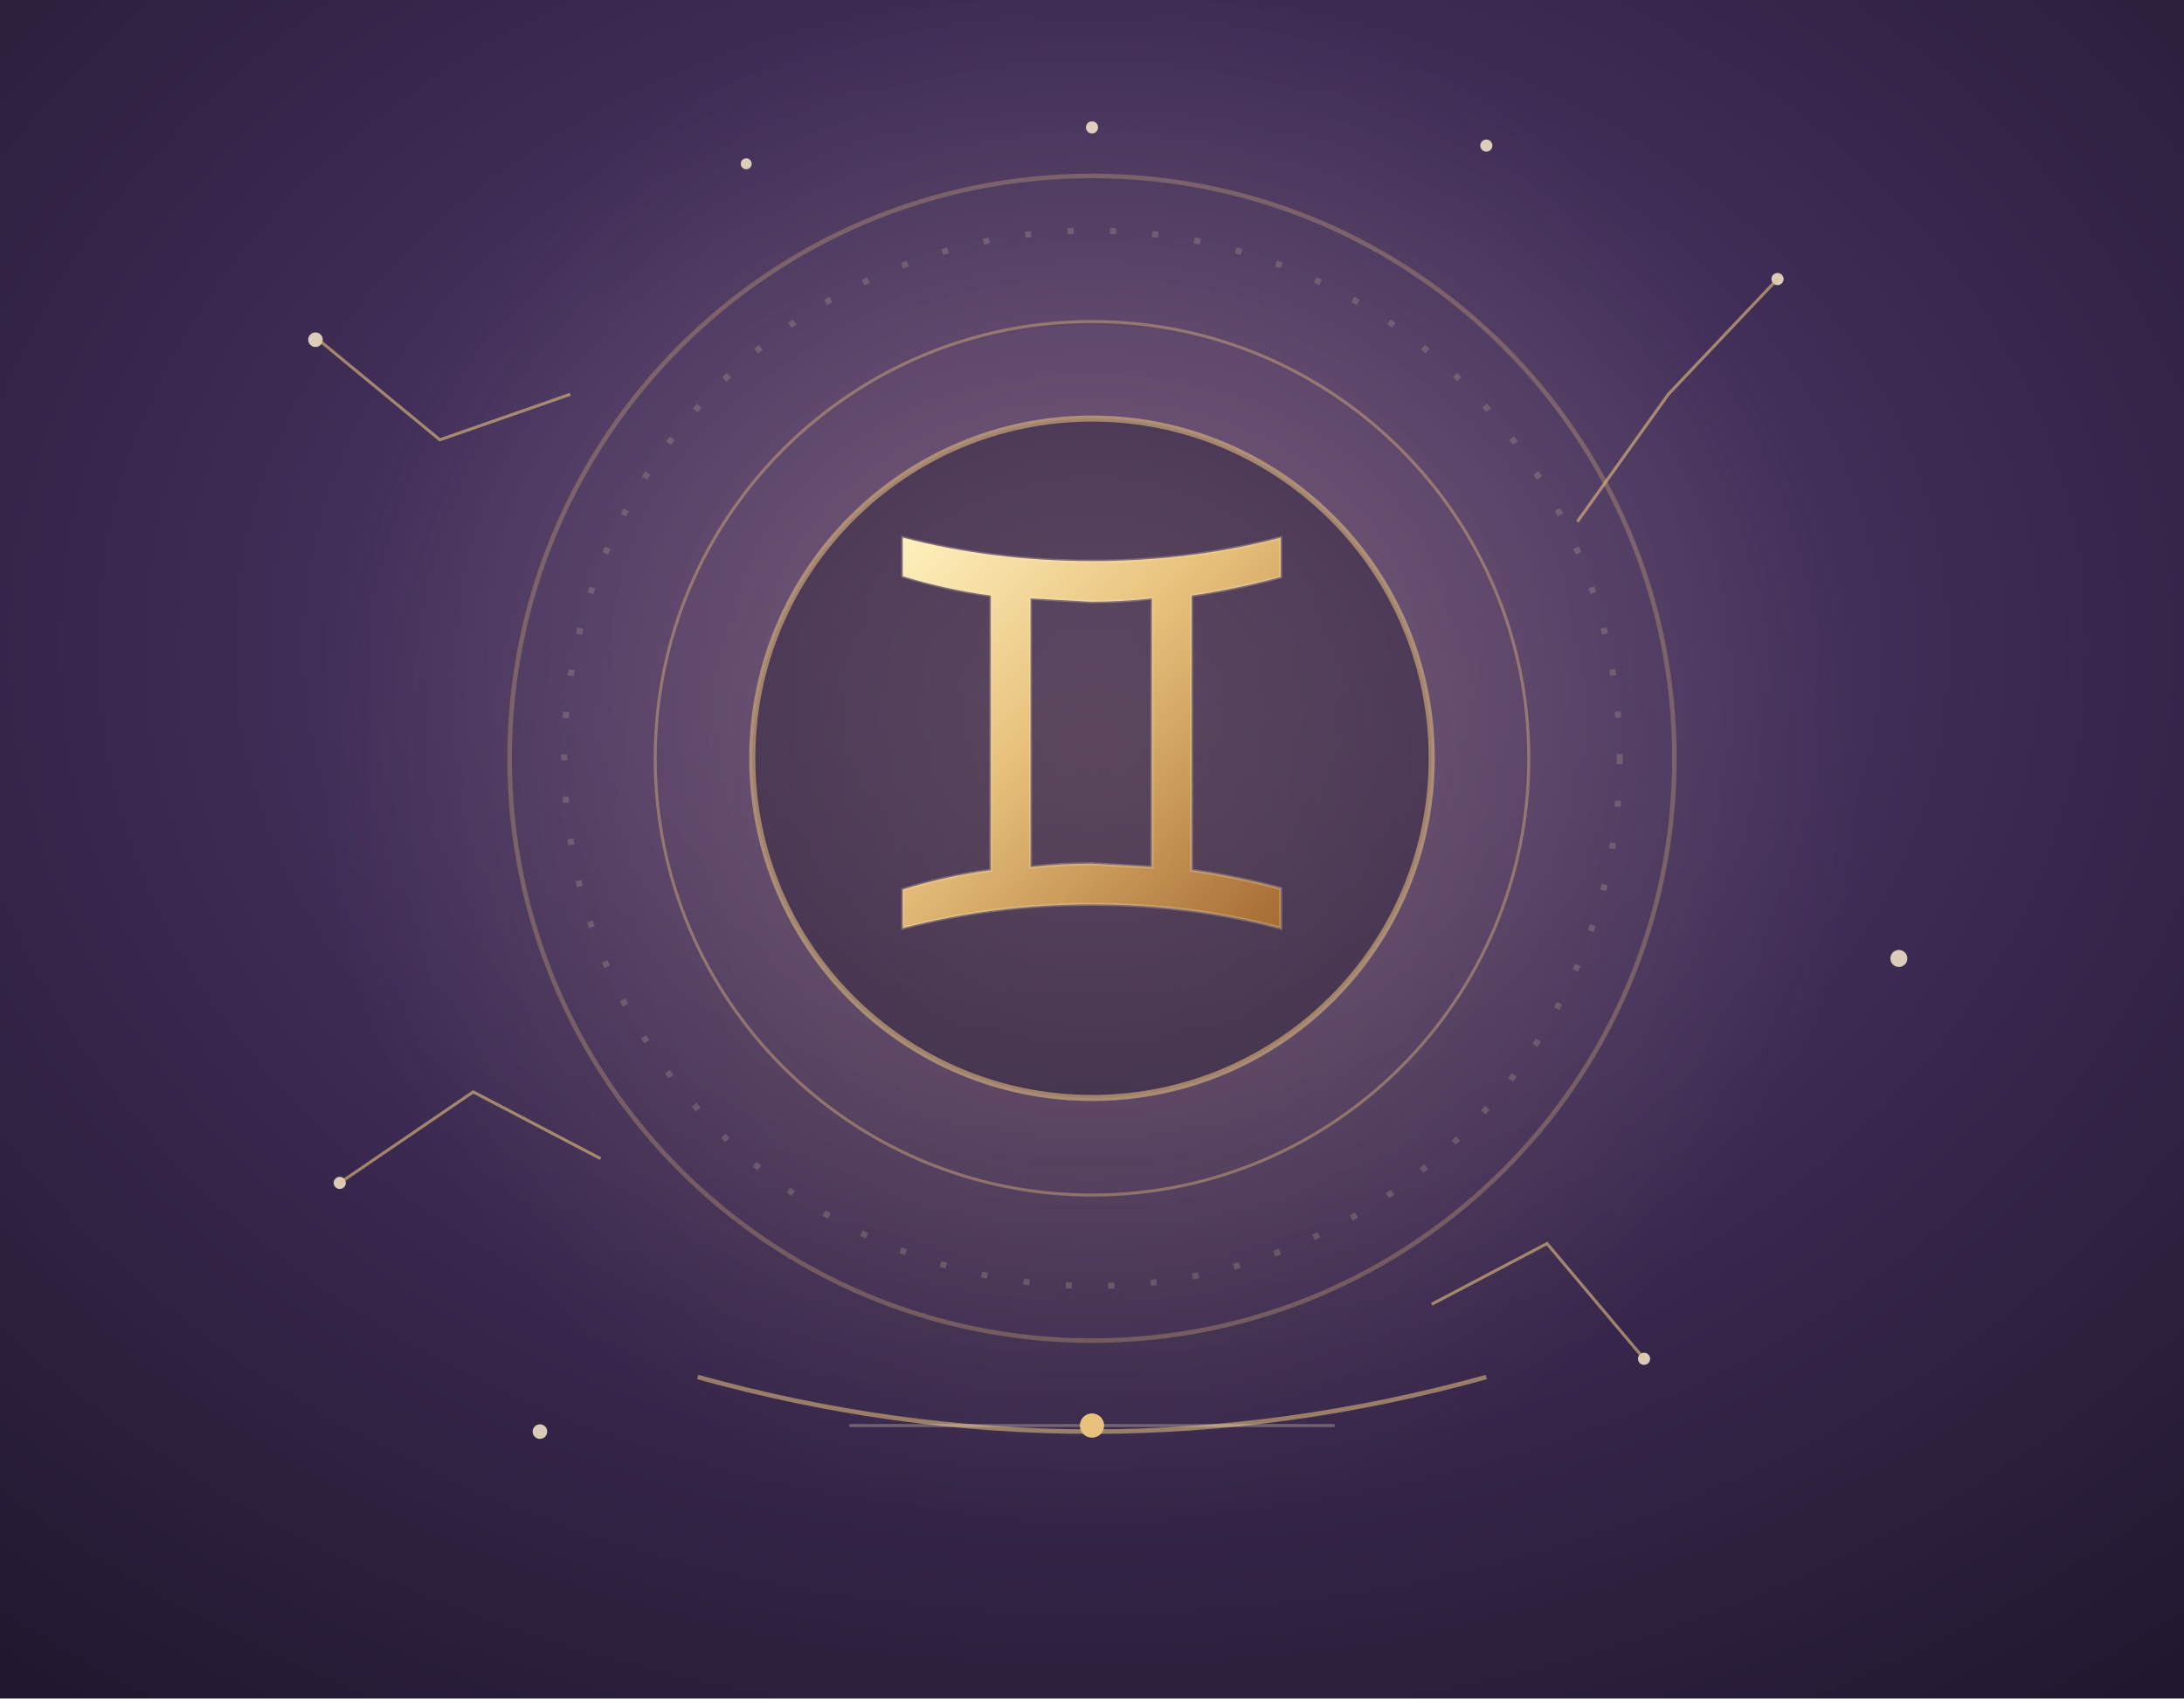
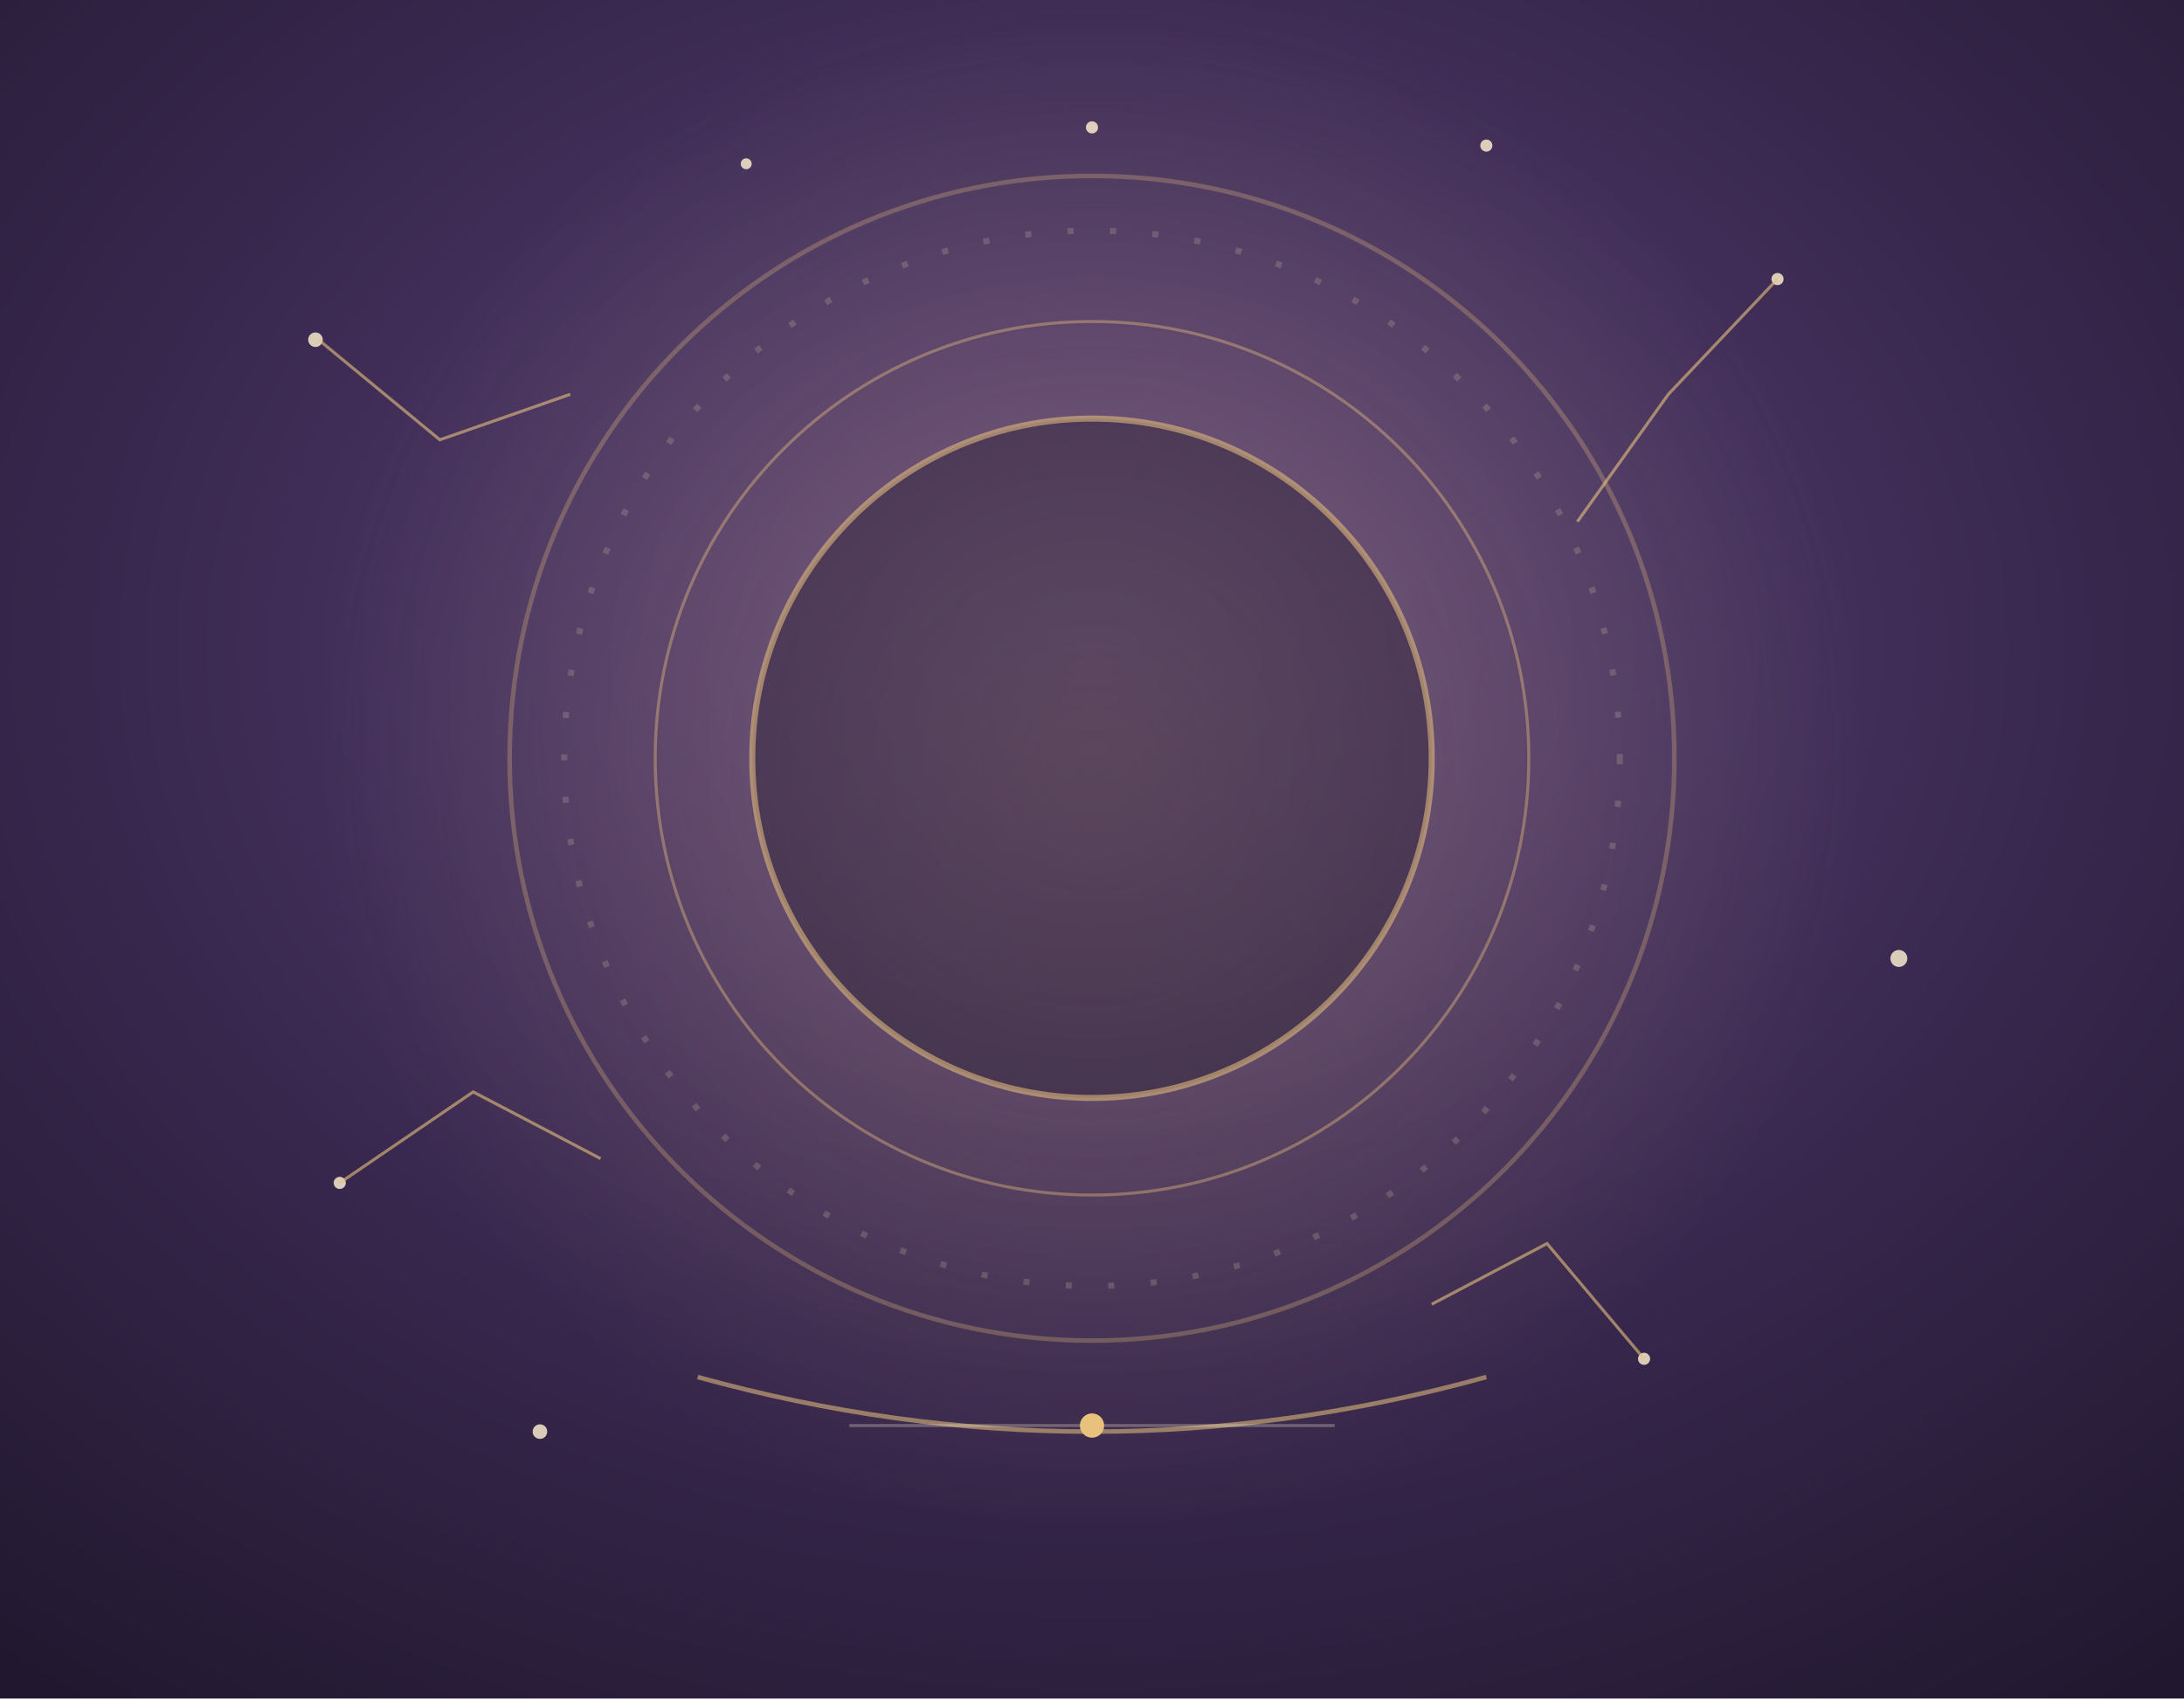
<svg xmlns="http://www.w3.org/2000/svg" width="720" height="560" viewBox="0 0 720 560">
  <defs>
    <radialGradient id="bg" cx="50%" cy="38%" r="78%">
      <stop offset="0" stop-color="#60477E" />
      <stop offset=".56" stop-color="#39284F" />
      <stop offset="1" stop-color="#21182F" />
    </radialGradient>
    <linearGradient id="gold" x1="0" y1="0" x2="1" y2="1">
      <stop offset="0" stop-color="#FFF1BE" />
      <stop offset=".42" stop-color="#E8C27D" />
      <stop offset="1" stop-color="#A66B32" />
    </linearGradient>
    <radialGradient id="halo">
      <stop offset="0" stop-color="#E8C27D" stop-opacity=".24" />
      <stop offset="1" stop-color="#E8C27D" stop-opacity="0" />
    </radialGradient>
  </defs>
  <rect width="720" height="560" fill="url(#bg)" />
  <circle cx="360" cy="250" r="255" fill="url(#halo)" />
  <circle cx="360" cy="250" r="192" fill="none" stroke="#E8C27D" stroke-opacity=".28" stroke-width="1.5" />
  <circle cx="360" cy="250" r="174" fill="none" stroke="#F9E6BD" stroke-opacity=".18" stroke-dasharray="2 12" stroke-width="2" />
  <circle cx="360" cy="250" r="144" fill="none" stroke="#E8C27D" stroke-opacity=".4" />
  <g fill="#FFF0D1" opacity=".82">
    <circle cx="104" cy="112" r="2.4" />
    <circle cx="586" cy="92" r="2" />
    <circle cx="626" cy="316" r="2.8" />
    <circle cx="112" cy="390" r="2" />
    <circle cx="246" cy="54" r="1.8" />
    <circle cx="490" cy="48" r="2" />
    <circle cx="542" cy="448" r="2" />
    <circle cx="178" cy="472" r="2.4" />
    <circle cx="360" cy="42" r="2" />
  </g>
  <g stroke="#E8C27D" stroke-opacity=".6" fill="none">
    <path d="M105 112 L145 145 L188 130 M586 92 L550 130 L520 172 M112 390 L156 360 L198 382 M542 448 L510 410 L472 430" />
  </g>
  <circle cx="360" cy="250" r="112" fill="#1D1529" fill-opacity=".35" stroke="#E8C27D" stroke-opacity=".55" stroke-width="2" />
-   <text x="360" y="306" text-anchor="middle" font-family="Noto Sans Symbols, DejaVu Sans, sans-serif" font-size="176" fill="url(#gold)" stroke="#FFF0C8" stroke-opacity=".25" stroke-width="1">♊</text>
  <path d="M230 454 Q360 490 490 454" fill="none" stroke="#E8C27D" stroke-opacity=".55" stroke-width="1.5" />
  <path d="M280 470 H440" stroke="#FFF0D1" stroke-opacity=".28" />
  <circle cx="360" cy="470" r="4" fill="#E8C27D" />
</svg>
